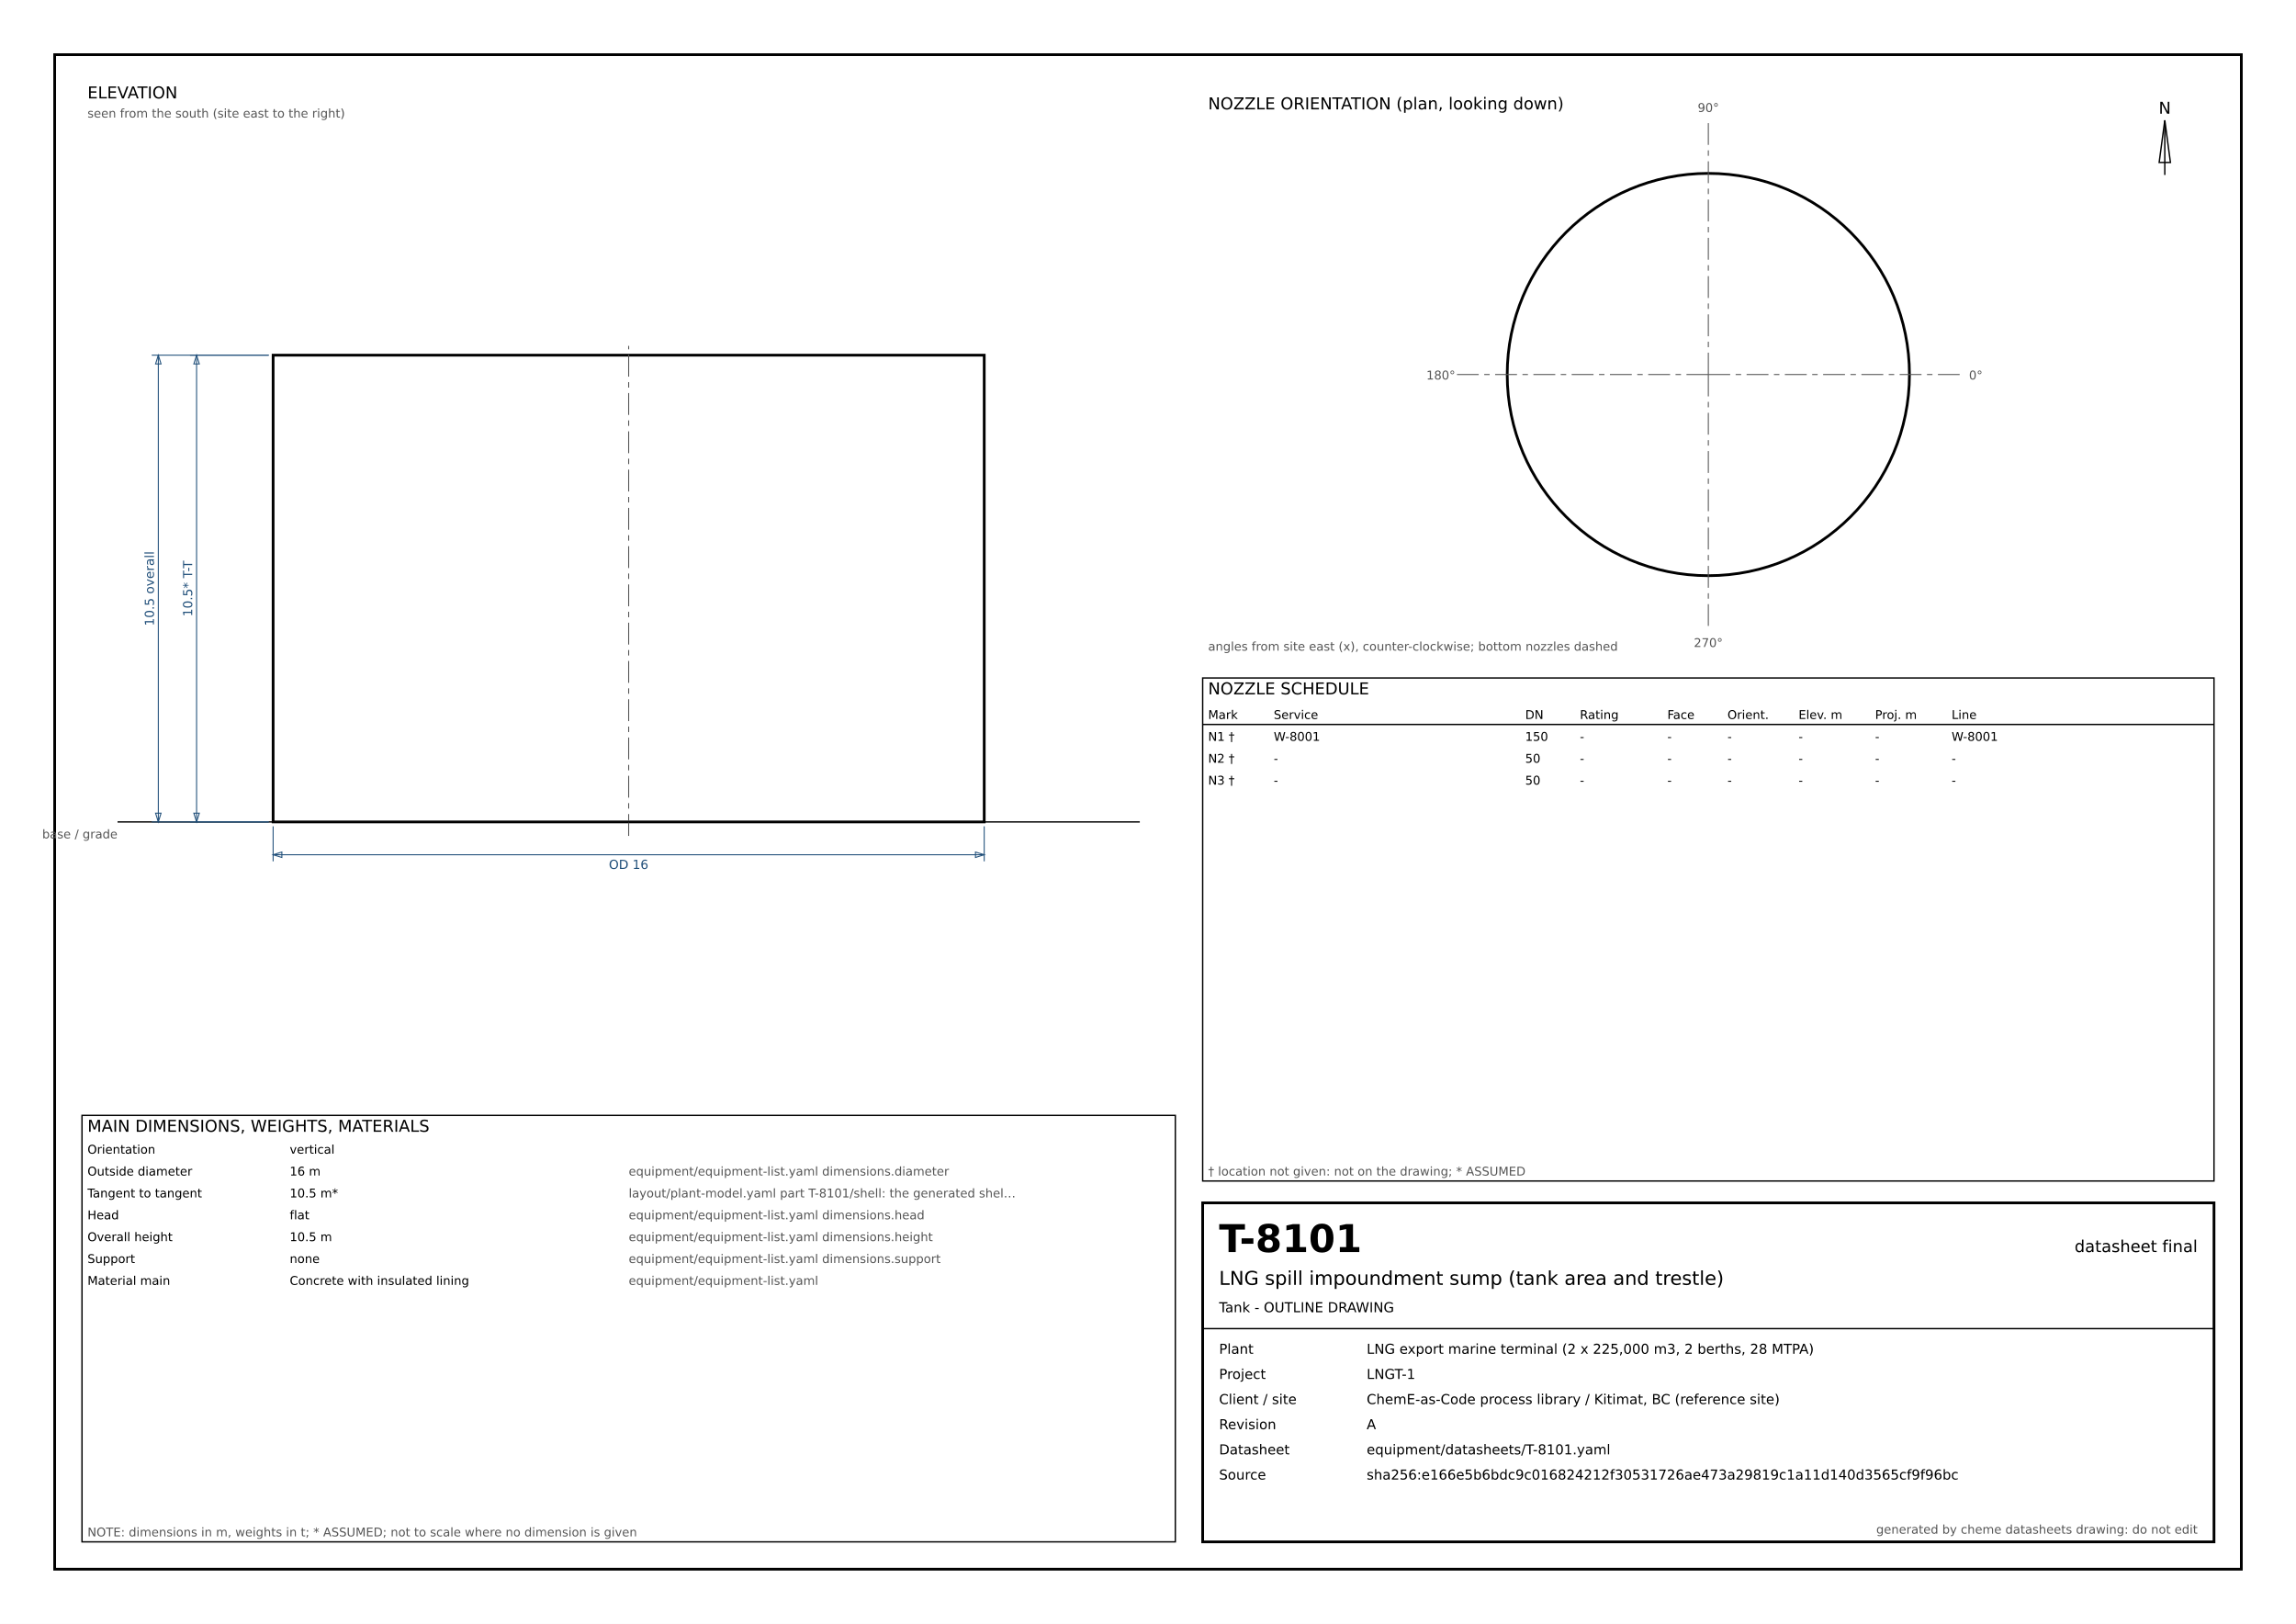
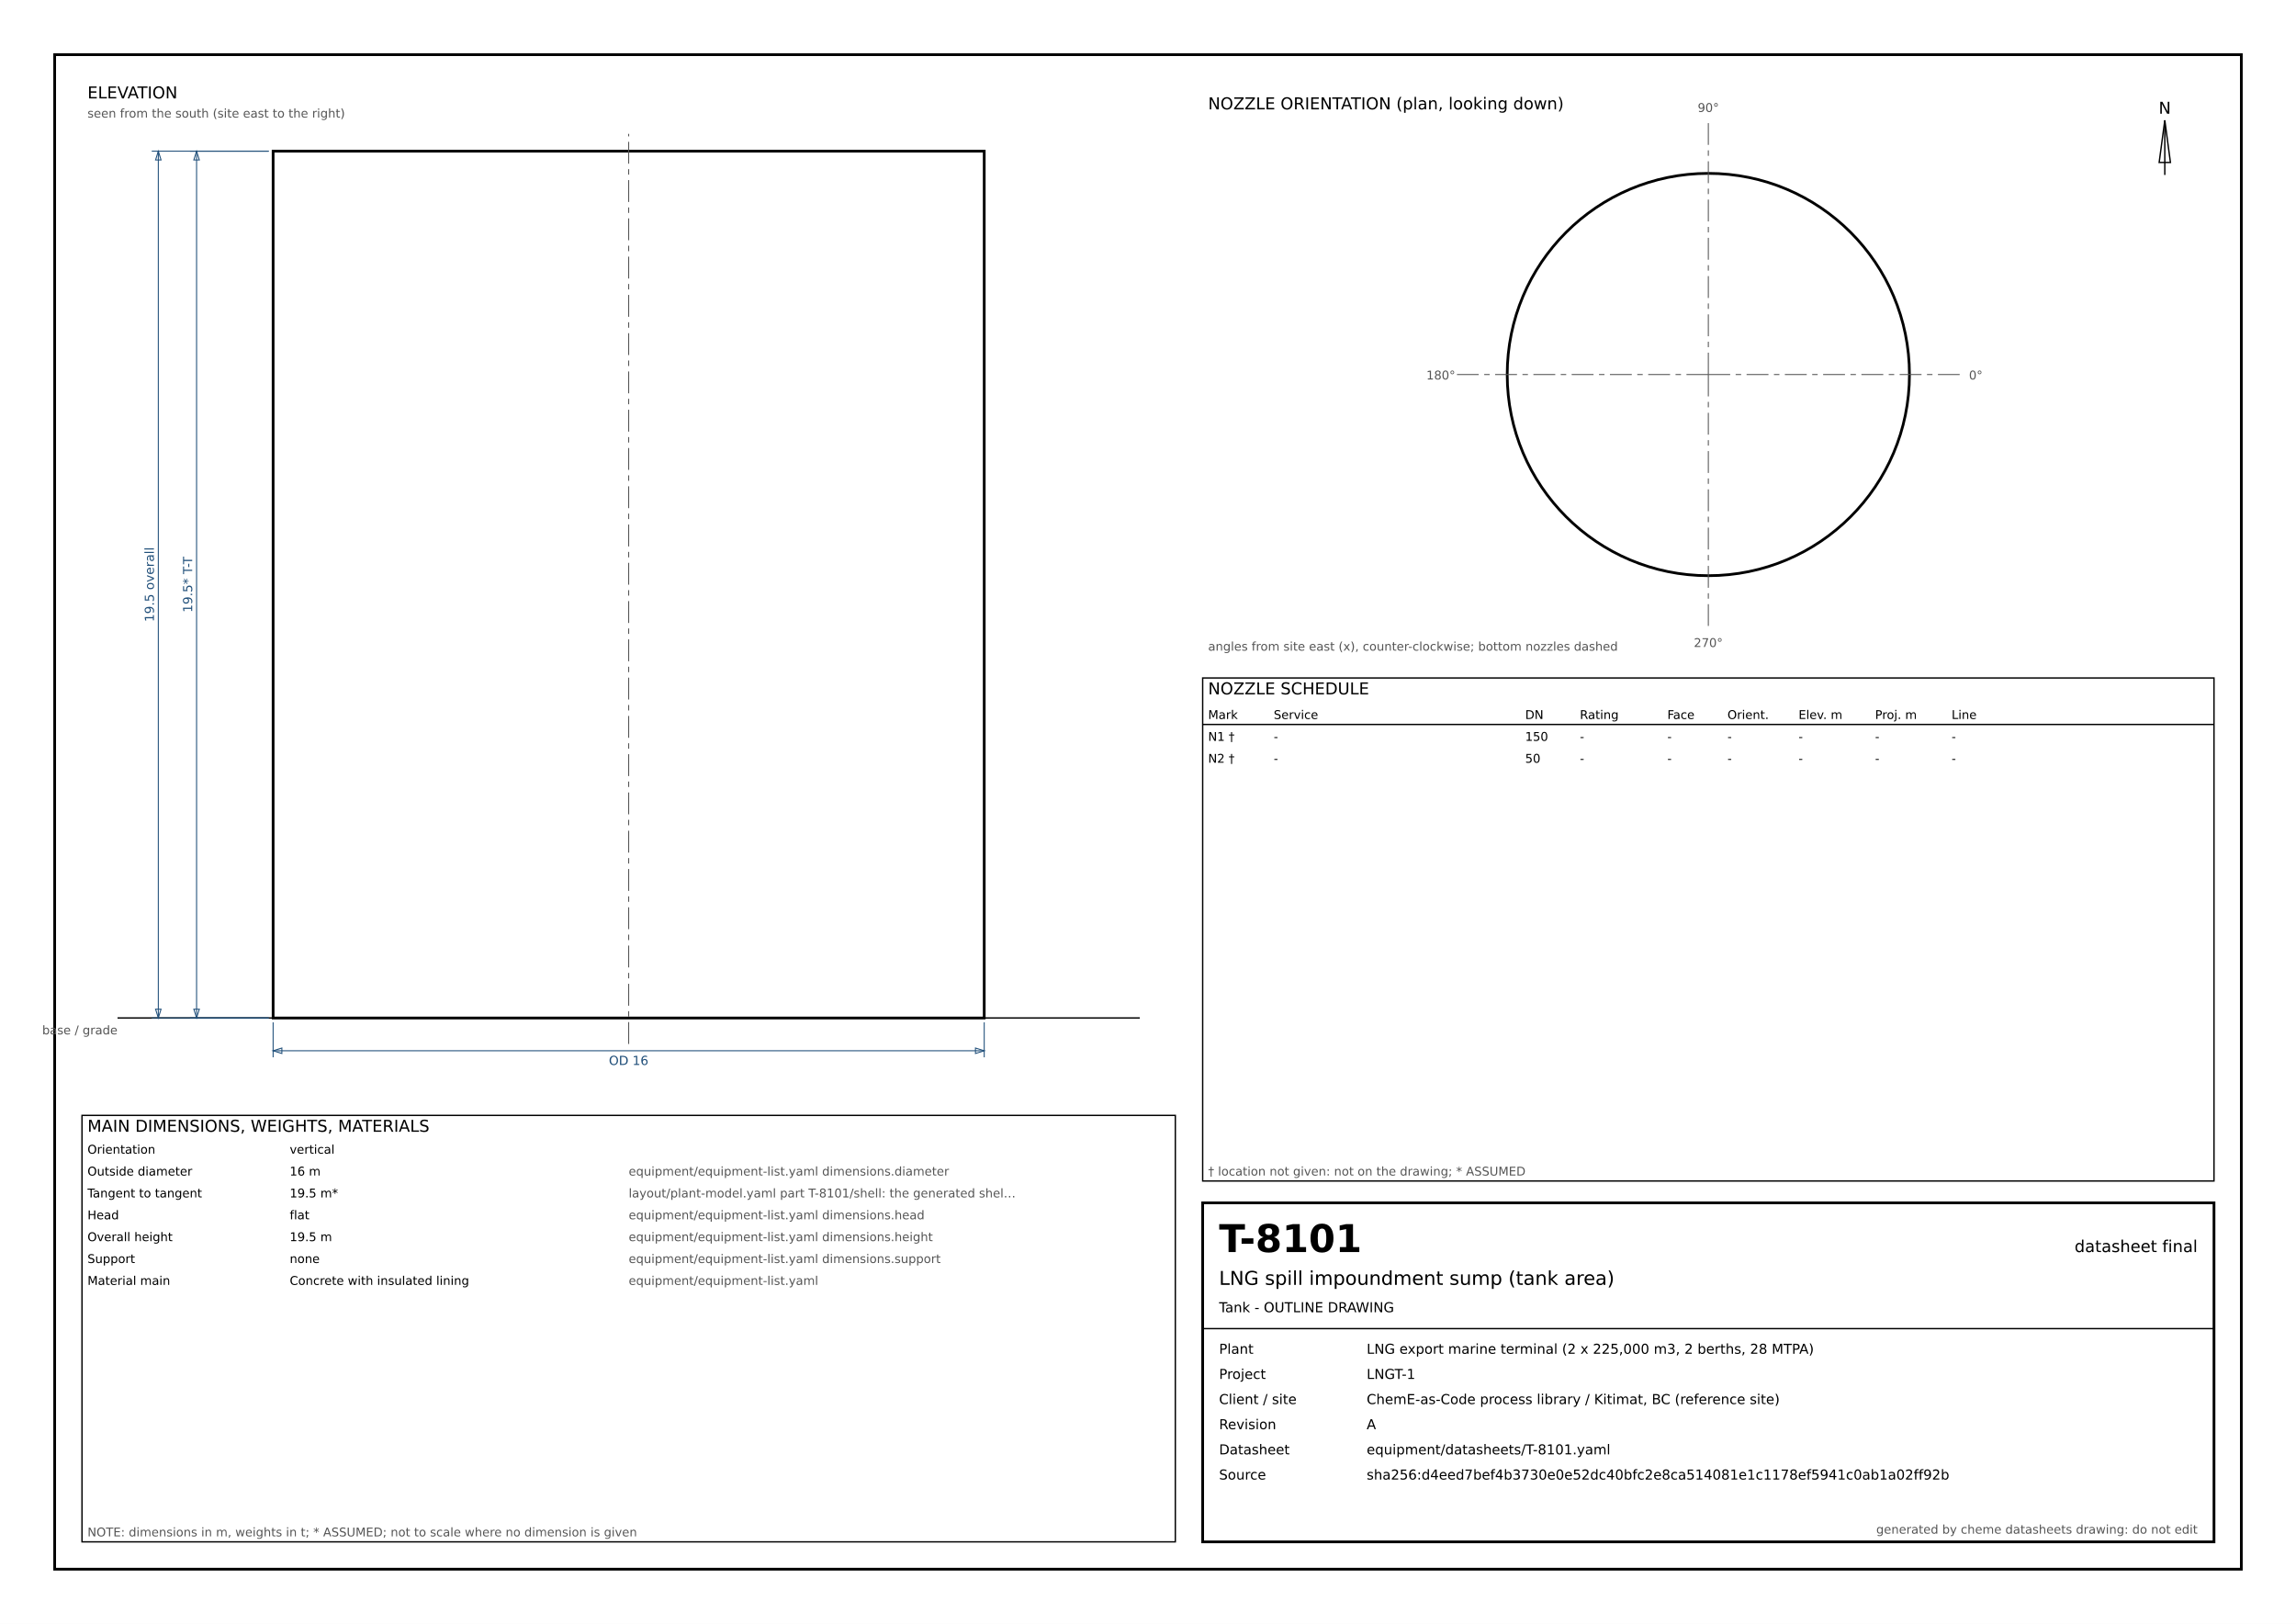
<svg xmlns="http://www.w3.org/2000/svg" width="420mm" height="297mm" viewBox="0 0 420 297">
  <style>
.frame{fill:none;stroke:#000;stroke-width:0.5}
.thin{fill:none;stroke:#000;stroke-width:0.25}
.outline{fill:#fff;stroke:#000;stroke-width:0.5}
.hidden{fill:none;stroke:#000;stroke-width:0.25;stroke-dasharray:1.5 1}
.centre{fill:none;stroke:#555;stroke-width:0.18;stroke-dasharray:4 1 1 1}
.tl{fill:none;stroke:#555;stroke-width:0.18;stroke-dasharray:2 1}
.dim{fill:none;stroke:#1f4e79;stroke-width:0.18}
.nozzle{fill:#fff;stroke:#b71c1c;stroke-width:0.35}
.section{fill:none;stroke:#2e7d32;stroke-width:0.25;stroke-dasharray:2 1}
text{font-family:'DejaVu Sans',Arial,Helvetica,sans-serif;fill:#000}
.t2{font-size:2.2px}.t25{font-size:2.5px}.t3{font-size:3px}.t35{font-size:3.5px}
.t5{font-size:5px;font-weight:bold}.t7{font-size:7px;font-weight:bold}
.dimt{font-size:2.3px;fill:#1f4e79}.nt{font-size:2.3px;fill:#b71c1c}
.note{font-size:2.2px;fill:#555}
.draft{font-size:40px;font-weight:bold;fill:#c62828;fill-opacity:0.12}
</style>
  <rect x="0" y="0" width="420" height="297" fill="#fff" />
  <rect x="10" y="10" width="400" height="277" class="frame" />
  <text x="16" y="18" class="t3" text-anchor="start">ELEVATION</text>
-   <rect x="49.96" y="64.96" width="130.08" height="85.37" class="outline" />
-   <line x1="115" y1="152.89" x2="115" y2="63.26" class="centre" />
-   <line x1="21.5" y1="150.33" x2="208.5" y2="150.33" class="thin" />
-   <text x="21.5" y="153.33" class="note" text-anchor="end">base / grade</text>
-   <line x1="49.16" y1="150.33" x2="27.76" y2="150.33" class="dim" />
-   <line x1="49.16" y1="64.96" x2="27.76" y2="64.96" class="dim" />
-   <line x1="28.96" y1="150.33" x2="28.96" y2="64.96" class="dim" />
-   <path d="M28.96,150.33 l0.5,-1.6 l-1,0 z" class="dim" />
-   <path d="M28.96,64.96 l0.5,1.6 l-1,0 z" class="dim" />
-   <text x="28.16" y="107.65" class="dimt" text-anchor="middle" transform="rotate(-90 28.16 107.65)">10.5 overall</text>
-   <line x1="49.16" y1="150.33" x2="34.76" y2="150.33" class="dim" />
-   <line x1="49.16" y1="64.96" x2="34.76" y2="64.96" class="dim" />
-   <line x1="35.96" y1="150.33" x2="35.96" y2="64.96" class="dim" />
-   <path d="M35.96,150.33 l0.5,-1.6 l-1,0 z" class="dim" />
-   <path d="M35.96,64.96 l0.5,1.6 l-1,0 z" class="dim" />
-   <text x="35.16" y="107.65" class="dimt" text-anchor="middle" transform="rotate(-90 35.16 107.65)">10.5* T-T</text>
-   <line x1="49.96" y1="151.13" x2="49.96" y2="157.53" class="dim" />
-   <line x1="180.04" y1="151.13" x2="180.04" y2="157.53" class="dim" />
-   <line x1="49.96" y1="156.33" x2="180.04" y2="156.33" class="dim" />
-   <path d="M49.96,156.33 l1.6,0.5 l0,-1 z" class="dim" />
-   <path d="M180.04,156.33 l-1.6,0.5 l0,-1 z" class="dim" />
-   <text x="115" y="158.93" class="dimt" text-anchor="middle">OD 16</text>
+   <rect x="49.96" y="27.65" width="130.08" height="158.54" class="outline" />
+   <line x1="115" y1="190.94" x2="115" y2="24.48" class="centre" />
+   <line x1="21.5" y1="186.18" x2="208.5" y2="186.18" class="thin" />
+   <text x="21.5" y="189.18" class="note" text-anchor="end">base / grade</text>
+   <line x1="49.16" y1="186.18" x2="27.76" y2="186.18" class="dim" />
+   <line x1="49.16" y1="27.65" x2="27.76" y2="27.65" class="dim" />
+   <line x1="28.96" y1="186.18" x2="28.96" y2="27.65" class="dim" />
+   <path d="M28.96,186.18 l0.5,-1.6 l-1,0 z" class="dim" />
+   <path d="M28.96,27.65 l0.5,1.6 l-1,0 z" class="dim" />
+   <text x="28.16" y="106.91" class="dimt" text-anchor="middle" transform="rotate(-90 28.16 106.91)">19.5 overall</text>
+   <line x1="49.16" y1="186.18" x2="34.76" y2="186.18" class="dim" />
+   <line x1="49.16" y1="27.65" x2="34.76" y2="27.65" class="dim" />
+   <line x1="35.96" y1="186.18" x2="35.96" y2="27.65" class="dim" />
+   <path d="M35.96,186.18 l0.5,-1.6 l-1,0 z" class="dim" />
+   <path d="M35.96,27.65 l0.5,1.6 l-1,0 z" class="dim" />
+   <text x="35.16" y="106.91" class="dimt" text-anchor="middle" transform="rotate(-90 35.16 106.91)">19.5* T-T</text>
+   <line x1="49.96" y1="186.98" x2="49.96" y2="193.38" class="dim" />
+   <line x1="180.04" y1="186.98" x2="180.04" y2="193.38" class="dim" />
+   <line x1="49.96" y1="192.18" x2="180.04" y2="192.18" class="dim" />
+   <path d="M49.96,192.18 l1.6,0.5 l0,-1 z" class="dim" />
+   <path d="M180.04,192.18 l-1.6,0.5 l0,-1 z" class="dim" />
+   <text x="115" y="194.78" class="dimt" text-anchor="middle">OD 16</text>
  <circle cx="312.5" cy="68.5" r="36.79" class="outline" />
  <line x1="312.5" y1="68.5" x2="358.48" y2="68.5" class="centre" />
  <line x1="312.5" y1="68.5" x2="312.5" y2="22.52" class="centre" />
  <line x1="312.5" y1="68.5" x2="266.52" y2="68.5" class="centre" />
  <line x1="312.5" y1="68.5" x2="312.5" y2="114.48" class="centre" />
  <text x="361.43" y="69.4" class="note" text-anchor="middle">0°</text>
  <text x="312.5" y="20.47" class="note" text-anchor="middle">90°</text>
  <text x="263.57" y="69.4" class="note" text-anchor="middle">180°</text>
  <text x="312.5" y="118.33" class="note" text-anchor="middle">270°</text>
  <line x1="396" y1="32" x2="396" y2="22" class="thin" />
  <path d="M396,22 L394.97,29.71 L397.03,29.71 z" class="thin" />
  <text x="396" y="20.8" class="t3" text-anchor="middle">N</text>
  <text x="221" y="20" class="t3" text-anchor="start">NOZZLE ORIENTATION (plan, looking down)</text>
  <text x="221" y="119" class="note" text-anchor="start">angles from site east (x), counter-clockwise; bottom nozzles dashed</text>
  <text x="16" y="21.5" class="note" text-anchor="start">seen from the south (site east to the right)</text>
  <text x="221" y="127" class="t3" text-anchor="start">NOZZLE SCHEDULE</text>
  <text x="221" y="131.5" class="t2" text-anchor="start">Mark</text>
  <text x="233" y="131.5" class="t2" text-anchor="start">Service</text>
  <text x="279" y="131.5" class="t2" text-anchor="start">DN</text>
  <text x="289" y="131.5" class="t2" text-anchor="start">Rating</text>
  <text x="305" y="131.5" class="t2" text-anchor="start">Face</text>
  <text x="316" y="131.5" class="t2" text-anchor="start">Orient.</text>
  <text x="329" y="131.5" class="t2" text-anchor="start">Elev. m</text>
  <text x="343" y="131.5" class="t2" text-anchor="start">Proj. m</text>
  <text x="357" y="131.5" class="t2" text-anchor="start">Line</text>
  <line x1="220" y1="132.5" x2="405" y2="132.5" class="thin" />
  <text x="221" y="135.5" class="t2" text-anchor="start">N1 †</text>
-   <text x="233" y="135.5" class="t2" text-anchor="start">W-8001</text>
+   <text x="233" y="135.5" class="t2" text-anchor="start">-</text>
  <text x="279" y="135.5" class="t2" text-anchor="start">150</text>
  <text x="289" y="135.5" class="t2" text-anchor="start">-</text>
  <text x="305" y="135.5" class="t2" text-anchor="start">-</text>
  <text x="316" y="135.5" class="t2" text-anchor="start">-</text>
  <text x="329" y="135.5" class="t2" text-anchor="start">-</text>
  <text x="343" y="135.5" class="t2" text-anchor="start">-</text>
-   <text x="357" y="135.5" class="t2" text-anchor="start">W-8001</text>
+   <text x="357" y="135.5" class="t2" text-anchor="start">-</text>
  <text x="221" y="139.5" class="t2" text-anchor="start">N2 †</text>
  <text x="233" y="139.5" class="t2" text-anchor="start">-</text>
  <text x="279" y="139.5" class="t2" text-anchor="start">50</text>
  <text x="289" y="139.5" class="t2" text-anchor="start">-</text>
  <text x="305" y="139.5" class="t2" text-anchor="start">-</text>
  <text x="316" y="139.5" class="t2" text-anchor="start">-</text>
  <text x="329" y="139.5" class="t2" text-anchor="start">-</text>
  <text x="343" y="139.5" class="t2" text-anchor="start">-</text>
  <text x="357" y="139.5" class="t2" text-anchor="start">-</text>
-   <text x="221" y="143.5" class="t2" text-anchor="start">N3 †</text>
-   <text x="233" y="143.5" class="t2" text-anchor="start">-</text>
-   <text x="279" y="143.5" class="t2" text-anchor="start">50</text>
-   <text x="289" y="143.5" class="t2" text-anchor="start">-</text>
-   <text x="305" y="143.5" class="t2" text-anchor="start">-</text>
-   <text x="316" y="143.5" class="t2" text-anchor="start">-</text>
-   <text x="329" y="143.5" class="t2" text-anchor="start">-</text>
-   <text x="343" y="143.5" class="t2" text-anchor="start">-</text>
-   <text x="357" y="143.5" class="t2" text-anchor="start">-</text>
  <text x="221" y="215" class="note" text-anchor="start">† location not given: not on the drawing; * ASSUMED</text>
  <rect x="220" y="124" width="185" height="92" class="thin" />
  <text x="16" y="207" class="t3" text-anchor="start">MAIN DIMENSIONS, WEIGHTS, MATERIALS</text>
  <text x="16" y="211" class="t2" text-anchor="start">Orientation</text>
  <text x="53" y="211" class="t2" text-anchor="start">vertical</text>
  <text x="115" y="211" class="note" text-anchor="start" />
  <text x="16" y="215" class="t2" text-anchor="start">Outside diameter</text>
  <text x="53" y="215" class="t2" text-anchor="start">16 m</text>
  <text x="115" y="215" class="note" text-anchor="start">equipment/equipment-list.yaml dimensions.diameter</text>
  <text x="16" y="219" class="t2" text-anchor="start">Tangent to tangent</text>
-   <text x="53" y="219" class="t2" text-anchor="start">10.5 m*</text>
+   <text x="53" y="219" class="t2" text-anchor="start">19.5 m*</text>
  <text x="115" y="219" class="note" text-anchor="start">layout/plant-model.yaml part T-8101/shell: the generated shel…</text>
  <text x="16" y="223" class="t2" text-anchor="start">Head</text>
  <text x="53" y="223" class="t2" text-anchor="start">flat</text>
  <text x="115" y="223" class="note" text-anchor="start">equipment/equipment-list.yaml dimensions.head</text>
  <text x="16" y="227" class="t2" text-anchor="start">Overall height</text>
-   <text x="53" y="227" class="t2" text-anchor="start">10.5 m</text>
+   <text x="53" y="227" class="t2" text-anchor="start">19.5 m</text>
  <text x="115" y="227" class="note" text-anchor="start">equipment/equipment-list.yaml dimensions.height</text>
  <text x="16" y="231" class="t2" text-anchor="start">Support</text>
  <text x="53" y="231" class="t2" text-anchor="start">none</text>
  <text x="115" y="231" class="note" text-anchor="start">equipment/equipment-list.yaml dimensions.support</text>
  <text x="16" y="235" class="t2" text-anchor="start">Material main</text>
  <text x="53" y="235" class="t2" text-anchor="start">Concrete with insulated lining</text>
  <text x="115" y="235" class="note" text-anchor="start">equipment/equipment-list.yaml</text>
  <text x="16" y="281" class="note" text-anchor="start">NOTE: dimensions in m, weights in t; * ASSUMED; not to scale where no dimension is given</text>
  <rect x="15" y="204" width="200" height="78" class="thin" />
  <rect x="220" y="220" width="185" height="62" class="frame" />
  <text x="223" y="229" class="t7" text-anchor="start">T-8101</text>
-   <text x="223" y="235" class="t35" text-anchor="start">LNG spill impoundment sump (tank area and trestle)</text>
+   <text x="223" y="235" class="t35" text-anchor="start">LNG spill impoundment sump (tank area)</text>
  <text x="223" y="240" class="t25" text-anchor="start">Tank - OUTLINE DRAWING</text>
  <line x1="220" y1="243" x2="405" y2="243" class="thin" />
  <text x="223" y="247.6" class="t25" text-anchor="start">Plant</text>
  <text x="250" y="247.6" class="t25" text-anchor="start">LNG export marine terminal (2 x 225,000 m3, 2 berths, 28 MTPA)</text>
  <text x="223" y="252.2" class="t25" text-anchor="start">Project</text>
  <text x="250" y="252.2" class="t25" text-anchor="start">LNGT-1</text>
  <text x="223" y="256.8" class="t25" text-anchor="start">Client / site</text>
  <text x="250" y="256.8" class="t25" text-anchor="start">ChemE-as-Code process library / Kitimat, BC (reference site)</text>
  <text x="223" y="261.4" class="t25" text-anchor="start">Revision</text>
  <text x="250" y="261.4" class="t25" text-anchor="start">A</text>
  <text x="223" y="266" class="t25" text-anchor="start">Datasheet</text>
  <text x="250" y="266" class="t25" text-anchor="start">equipment/datasheets/T-8101.yaml</text>
  <text x="223" y="270.6" class="t25" text-anchor="start">Source</text>
-   <text x="250" y="270.6" class="t25" text-anchor="start">sha256:e166e5b6bdc9c016824212f30531726ae473a29819c1a11d140d3565cf9f96bc</text>
+   <text x="250" y="270.6" class="t25" text-anchor="start">sha256:d4eed7bef4b3730e0e52dc40bfc2e8ca514081e1c1178ef5941c0ab1a02ff92b</text>
  <text x="402" y="229" class="t3" text-anchor="end">datasheet final</text>
  <text x="402" y="280.5" class="note" text-anchor="end">generated by cheme datasheets drawing: do not edit</text>
</svg>
